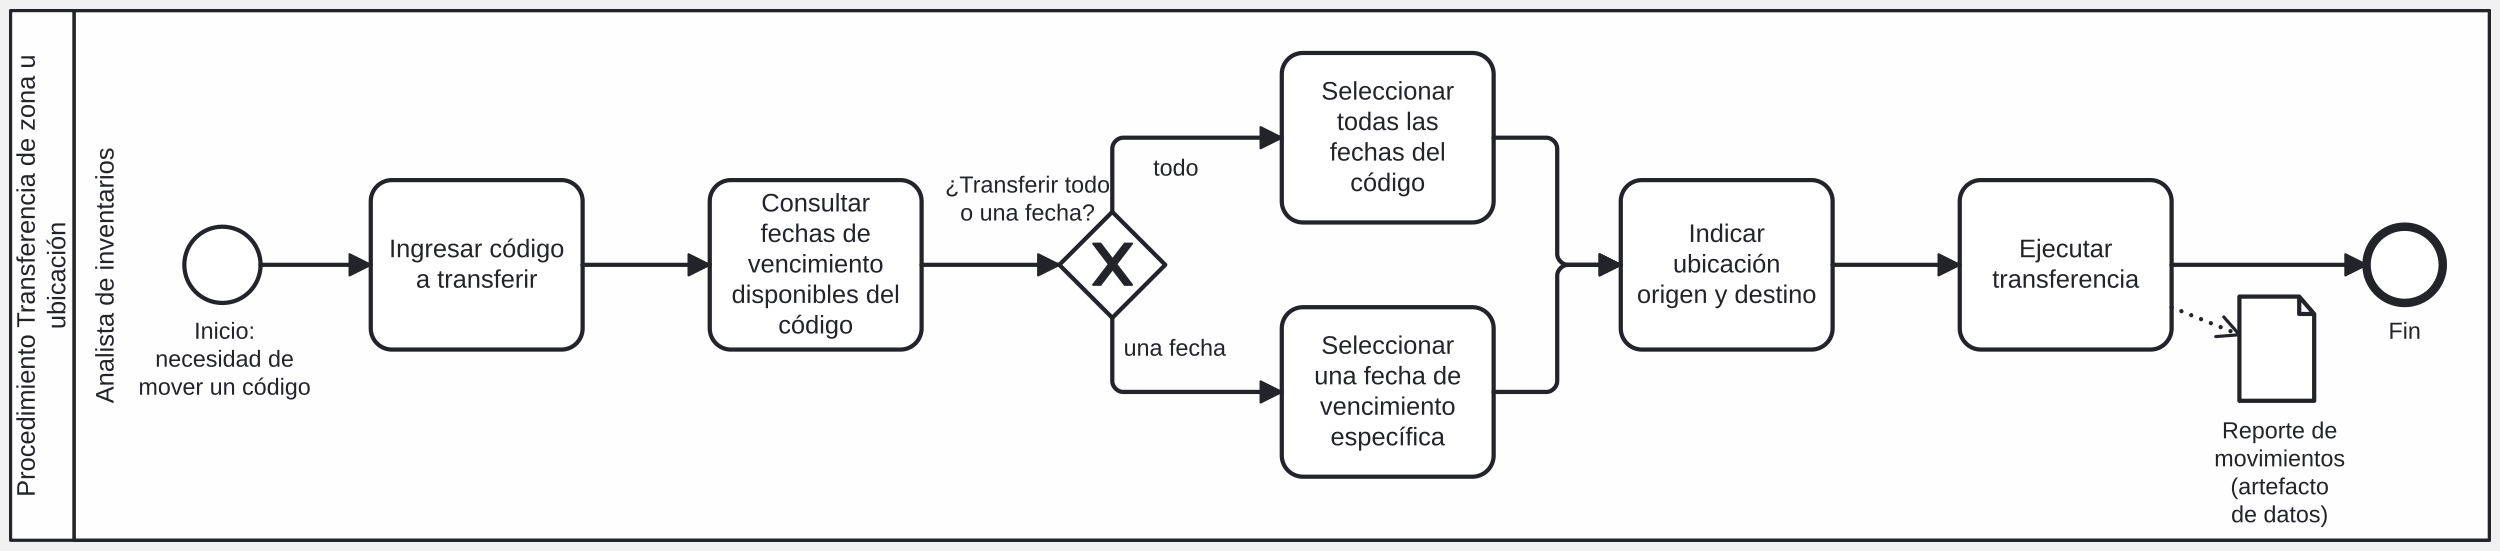
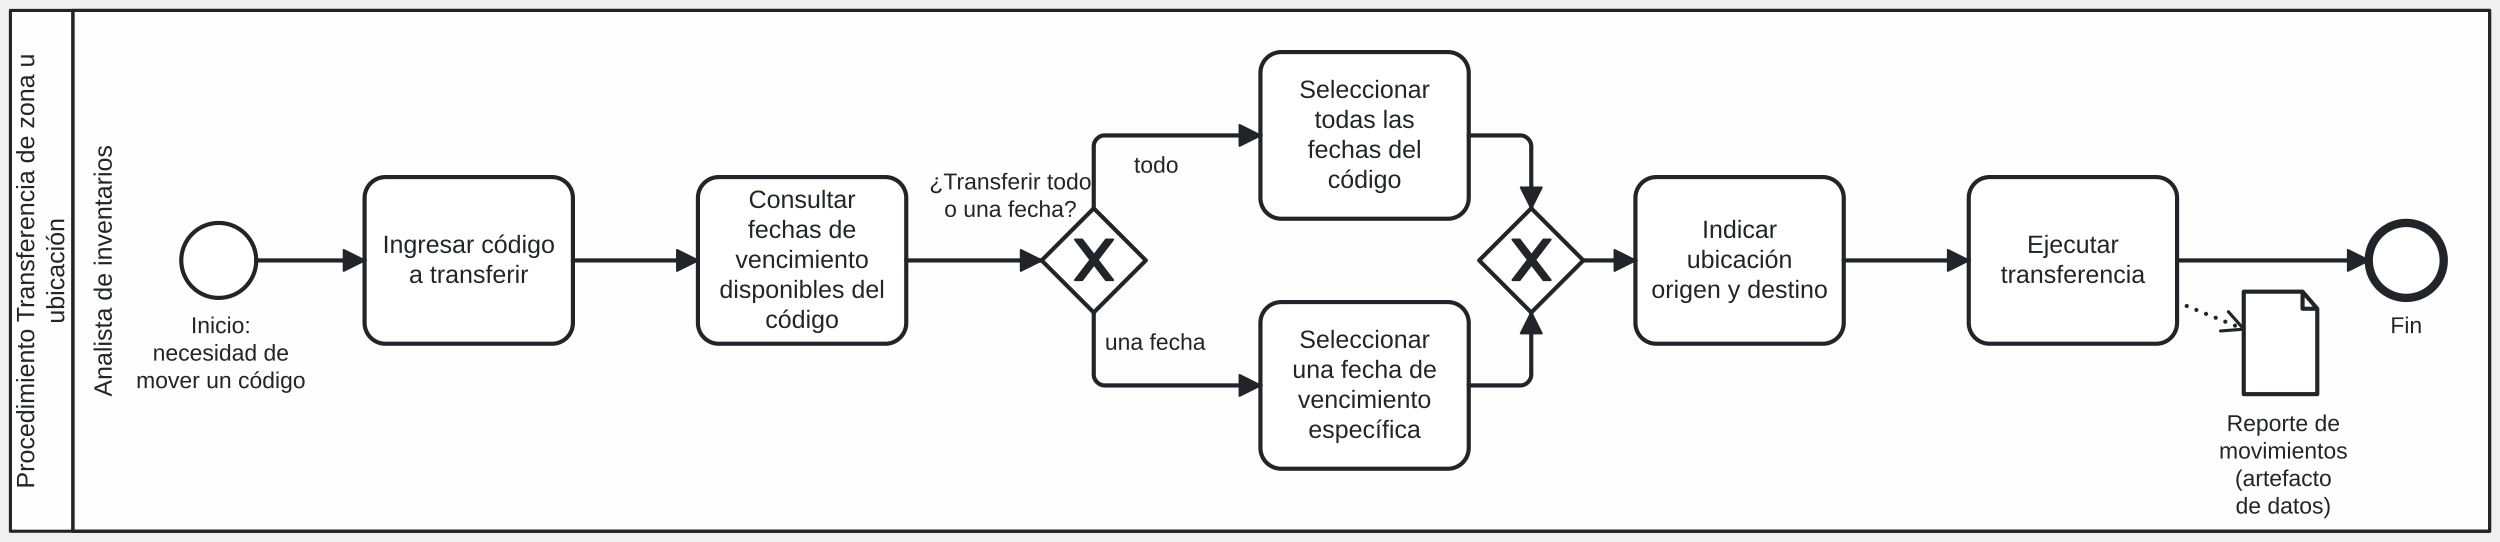
- <svg xmlns="http://www.w3.org/2000/svg" width="1180" height="260" viewBox="125 75 1180 260" version="1.1">
+ <svg xmlns="http://www.w3.org/2000/svg" width="1200" height="260" viewBox="125 75 1200 260" version="1.1">
  <defs>
-     <pattern id="djs-grid-pattern-967707" width="10" height="10" patternUnits="userSpaceOnUse">
+     <pattern id="djs-grid-pattern-592520" width="10" height="10" patternUnits="userSpaceOnUse">
      <circle cx="0.5" cy="0.5" r="0.5" style="fill: rgb(204, 204, 204);" />
    </pattern>
  </defs>
  <g class="djs-group">
    <g class="djs-element djs-shape" data-element-id="Participant_1" style="display: block;" transform="matrix(1 0 0 1 130 80)">
      <g class="djs-visual">
-         <rect x="0" y="0" width="1170" height="250" rx="0" ry="0" style="stroke-linecap: round; stroke-linejoin: round; stroke: rgb(34, 36, 42); stroke-width: 1.5px; fill: white; fill-opacity: 0.95;" />
+         <rect x="0" y="0" width="1190" height="250" rx="0" ry="0" style="stroke-linecap: round; stroke-linejoin: round; stroke: rgb(34, 36, 42); stroke-width: 1.5px; fill: white; fill-opacity: 0.95;" />
        <path style="fill: none; stroke-linecap: round; stroke-linejoin: round; stroke: rgb(34, 36, 42); stroke-width: 1.5px;" d="M30,0L30,250" />
        <text lineHeight="1.2" class="djs-label" style="font-family: Arial, sans-serif; font-size: 12px; font-weight: normal; fill: rgb(34, 36, 42);" transform="matrix(-1.83697e-16 -1 1 -1.83697e-16 0 250)">
          <tspan x="20.498" y="11.4">Procedimiento Transferencia de zona u </tspan>
          <tspan x="99.649" y="25.8">ubicación</tspan>
        </text>
      </g>
-       <rect x="-5" y="-5" rx="4" width="1180" height="260" class="djs-outline" style="fill: none;" />
-       <rect class="djs-hit djs-hit-no-move" x="0" y="0" width="1170" height="250" style="fill: none; stroke-opacity: 0; stroke: white; stroke-width: 15px;" />
-       <rect class="djs-hit djs-hit-click-stroke" x="0" y="0" width="1170" height="250" style="fill: none; stroke-opacity: 0; stroke: white; stroke-width: 15px;" />
+       <rect class="djs-hit djs-hit-no-move" x="0" y="0" width="1190" height="250" style="fill: none; stroke-opacity: 0; stroke: white; stroke-width: 15px;" />
+       <rect class="djs-hit djs-hit-click-stroke" x="0" y="0" width="1190" height="250" style="fill: none; stroke-opacity: 0; stroke: white; stroke-width: 15px;" />
      <rect class="djs-hit djs-hit-all" x="0" y="0" width="30" height="250" style="fill: none; stroke-opacity: 0; stroke: white; stroke-width: 15px;" />
+       <rect x="-5" y="-5" rx="4" width="1200" height="260" class="djs-outline" style="fill: none;" />
    </g>
    <g class="djs-children">
      <g class="djs-group">
        <g class="djs-element djs-shape" data-element-id="Lane_Analista_Inventarios" style="display: block;" transform="matrix(1 0 0 1 160 80)">
          <g class="djs-visual">
-             <rect x="0" y="0" width="1140" height="250" rx="0" ry="0" style="stroke-linecap: round; stroke-linejoin: round; stroke: rgb(34, 36, 42); stroke-width: 1.5px; fill: white; fill-opacity: 0.25;" />
+             <rect x="0" y="0" width="1160" height="250" rx="0" ry="0" style="stroke-linecap: round; stroke-linejoin: round; stroke: rgb(34, 36, 42); stroke-width: 1.5px; fill: white; fill-opacity: 0.25;" />
            <text lineHeight="1.2" class="djs-label" style="font-family: Arial, sans-serif; font-size: 12px; font-weight: normal; fill: rgb(34, 36, 42);" transform="matrix(-1.83697e-16 -1 1 -1.83697e-16 0 250)">
              <tspan x="64.631" y="18.6">Analista de inventarios</tspan>
            </text>
          </g>
-           <rect x="-5" y="-5" rx="4" width="1150" height="260" class="djs-outline" style="fill: none;" />
-           <rect class="djs-hit djs-hit-no-move" x="0" y="0" width="1140" height="250" style="fill: none; stroke-opacity: 0; stroke: white; stroke-width: 15px;" />
-           <rect class="djs-hit djs-hit-click-stroke" x="0" y="0" width="1140" height="250" style="fill: none; stroke-opacity: 0; stroke: white; stroke-width: 15px;" />
+           <rect class="djs-hit djs-hit-no-move" x="0" y="0" width="1160" height="250" style="fill: none; stroke-opacity: 0; stroke: white; stroke-width: 15px;" />
+           <rect class="djs-hit djs-hit-click-stroke" x="0" y="0" width="1160" height="250" style="fill: none; stroke-opacity: 0; stroke: white; stroke-width: 15px;" />
          <rect class="djs-hit djs-hit-all" x="0" y="0" width="30" height="250" style="fill: none; stroke-opacity: 0; stroke: white; stroke-width: 15px;" />
+           <rect x="-5" y="-5" rx="4" width="1170" height="260" class="djs-outline" style="fill: none;" />
        </g>
      </g>
      <g class="djs-group">
        <g class="djs-element djs-shape" data-element-id="StartEvent_1" style="display: block;" transform="matrix(1 0 0 1 212 182)">
          <g class="djs-visual">
            <circle cx="18" cy="18" r="18" style="stroke-linecap: round; stroke-linejoin: round; stroke: rgb(34, 36, 42); stroke-width: 2px; fill: white; fill-opacity: 0.95;" />
          </g>
          <rect class="djs-hit djs-hit-all" x="0" y="0" width="36" height="36" style="fill: none; stroke-opacity: 0; stroke: white; stroke-width: 15px;" />
          <circle cx="18" cy="18" r="23" class="djs-outline" style="fill: none;" />
        </g>
      </g>
      <g class="djs-group">
        <g class="djs-element djs-shape" data-element-id="StartEvent_1_label" style="display: block;" transform="matrix(1 0 0 1 190 225)">
          <g class="djs-visual">
            <text lineHeight="1.2" class="djs-label" style="font-family: Arial, sans-serif; font-size: 11px; font-weight: normal; fill: rgb(34, 36, 42);">
              <tspan x="26.632" y="9.9">Inicio: </tspan>
              <tspan x="8.279" y="23.1">necesidad de </tspan>
              <tspan x="0.338" y="36.3">mover un código</tspan>
            </text>
          </g>
          <rect class="djs-hit djs-hit-all" x="0" y="0" width="82" height="40" style="fill: none; stroke-opacity: 0; stroke: white; stroke-width: 15px;" />
          <rect x="-5" y="-5" rx="4" width="92" height="50" class="djs-outline" style="fill: none;" />
        </g>
      </g>
      <g class="djs-group">
        <g class="djs-element djs-shape" data-element-id="Task_1" style="display: block;" transform="matrix(1 0 0 1 300 160)">
          <g class="djs-visual">
            <rect x="0" y="0" width="100" height="80" rx="10" ry="10" style="stroke-linecap: round; stroke-linejoin: round; stroke: rgb(34, 36, 42); stroke-width: 2px; fill: white; fill-opacity: 0.95;" />
            <text lineHeight="1.2" class="djs-label" style="font-family: Arial, sans-serif; font-size: 12px; font-weight: normal; fill: rgb(34, 36, 42);">
              <tspan x="8.642" y="36.4">Ingresar código </tspan>
              <tspan x="21.324" y="50.8">a transferir</tspan>
            </text>
          </g>
          <rect class="djs-hit djs-hit-all" x="0" y="0" width="100" height="80" style="fill: none; stroke-opacity: 0; stroke: white; stroke-width: 15px;" />
          <rect x="-5" y="-5" rx="14" width="110" height="90" class="djs-outline" style="fill: none;" />
        </g>
      </g>
      <g class="djs-group">
        <g class="djs-element djs-shape" data-element-id="Task_2" style="display: block;" transform="matrix(1 0 0 1 460 160)">
          <g class="djs-visual">
            <rect x="0" y="0" width="100" height="80" rx="10" ry="10" style="stroke-linecap: round; stroke-linejoin: round; stroke: rgb(34, 36, 42); stroke-width: 2px; fill: white; fill-opacity: 0.95;" />
            <text lineHeight="1.2" class="djs-label" style="font-family: Arial, sans-serif; font-size: 12px; font-weight: normal; fill: rgb(34, 36, 42);">
              <tspan x="24.321" y="14.8">Consultar </tspan>
              <tspan x="23.981" y="29.2">fechas de </tspan>
              <tspan x="17.984" y="43.6">vencimiento </tspan>
              <tspan x="10.306" y="58">disponibles del </tspan>
              <tspan x="32.319" y="72.4">código</tspan>
            </text>
          </g>
          <rect class="djs-hit djs-hit-all" x="0" y="0" width="100" height="80" style="fill: none; stroke-opacity: 0; stroke: white; stroke-width: 15px;" />
          <rect x="-5" y="-5" rx="14" width="110" height="90" class="djs-outline" style="fill: none;" />
        </g>
      </g>
      <g class="djs-group">
        <g class="djs-element djs-shape" data-element-id="Gateway_1" style="display: block;" transform="matrix(1 0 0 1 625 175)">
          <g class="djs-visual">
            <polygon points="25,0 50,25 25,50 0,25" style="stroke-linecap: round; stroke-linejoin: round; stroke: rgb(34, 36, 42); stroke-width: 2px; fill: white; fill-opacity: 0.95;" />
            <path d="m 16,15 7.429,9.714 -7.429,9.714 3.429,0 5.714,-7.464 5.714,7.464 3.429,0 -7.429,-9.714 7.429,-9.714 -3.429,0 -5.714,7.464 -5.714,-7.464 -3.429,0 z" style="fill: rgb(34, 36, 42); stroke-linecap: round; stroke-linejoin: round; stroke: rgb(34, 36, 42); stroke-width: 1px;" />
          </g>
          <rect class="djs-hit djs-hit-all" x="0" y="0" width="50" height="50" style="fill: none; stroke-opacity: 0; stroke: white; stroke-width: 15px;" />
          <rect x="2" y="2" rx="4" width="46" height="46" class="djs-outline" style="transform-box: fill-box; transform: rotate(45deg); transform-origin: center center; fill: none;" />
        </g>
      </g>
      <g class="djs-group">
+         <g class="djs-element djs-shape" data-element-id="Gateway_1_label" style="display: block;" transform="matrix(1 0 0 1 566 156)">
+           <g class="djs-visual">
+             <text lineHeight="1.2" class="djs-label" style="font-family: Arial, sans-serif; font-size: 11px; font-weight: normal; fill: rgb(34, 36, 42);">
+               <tspan x="5.081" y="9.9">¿Transferir todo </tspan>
+               <tspan x="12.195" y="23.1">o una fecha?</tspan>
+             </text>
+           </g>
+           <rect class="djs-hit djs-hit-all" x="0" y="0" width="88" height="27" style="fill: none; stroke-opacity: 0; stroke: white; stroke-width: 15px;" />
+           <rect x="-5" y="-5" rx="4" width="98" height="37" class="djs-outline" style="fill: none;" />
+         </g>
+       </g>
+       <g class="djs-group">
        <g class="djs-element djs-shape" data-element-id="Task_3" style="display: block;" transform="matrix(1 0 0 1 730 100)">
          <g class="djs-visual">
            <rect x="0" y="0" width="100" height="80" rx="10" ry="10" style="stroke-linecap: round; stroke-linejoin: round; stroke: rgb(34, 36, 42); stroke-width: 2px; fill: white; fill-opacity: 0.95;" />
            <text lineHeight="1.2" class="djs-label" style="font-family: Arial, sans-serif; font-size: 12px; font-weight: normal; fill: rgb(34, 36, 42);">
              <tspan x="18.649" y="22">Seleccionar </tspan>
              <tspan x="25.985" y="36.4">todas las </tspan>
              <tspan x="22.648" y="50.8">fechas del </tspan>
              <tspan x="32.319" y="65.2">código</tspan>
            </text>
          </g>
          <rect class="djs-hit djs-hit-all" x="0" y="0" width="100" height="80" style="fill: none; stroke-opacity: 0; stroke: white; stroke-width: 15px;" />
          <rect x="-5" y="-5" rx="14" width="110" height="90" class="djs-outline" style="fill: none;" />
        </g>
      </g>
      <g class="djs-group">
        <g class="djs-element djs-shape" data-element-id="Task_4" style="display: block;" transform="matrix(1 0 0 1 730 220)">
          <g class="djs-visual">
            <rect x="0" y="0" width="100" height="80" rx="10" ry="10" style="stroke-linecap: round; stroke-linejoin: round; stroke: rgb(34, 36, 42); stroke-width: 2px; fill: white; fill-opacity: 0.95;" />
            <text lineHeight="1.2" class="djs-label" style="font-family: Arial, sans-serif; font-size: 12px; font-weight: normal; fill: rgb(34, 36, 42);">
              <tspan x="18.649" y="22">Seleccionar </tspan>
              <tspan x="15.304" y="36.4">una fecha de </tspan>
              <tspan x="17.984" y="50.8">vencimiento </tspan>
              <tspan x="22.985" y="65.2">específica</tspan>
            </text>
          </g>
          <rect class="djs-hit djs-hit-all" x="0" y="0" width="100" height="80" style="fill: none; stroke-opacity: 0; stroke: white; stroke-width: 15px;" />
          <rect x="-5" y="-5" rx="14" width="110" height="90" class="djs-outline" style="fill: none;" />
        </g>
      </g>
      <g class="djs-group">
-         <g class="djs-element djs-shape" data-element-id="Task_5" style="display: block;" transform="matrix(1 0 0 1 890 160)">
+         <g class="djs-element djs-shape" data-element-id="Gateway_0a9llid" style="display: block;" transform="matrix(1 0 0 1 835 175)">
+           <g class="djs-visual">
+             <polygon points="25,0 50,25 25,50 0,25" style="stroke-linecap: round; stroke-linejoin: round; stroke: rgb(34, 36, 42); stroke-width: 2px; fill: white; fill-opacity: 0.95;" />
+             <path d="m 16,15 7.429,9.714 -7.429,9.714 3.429,0 5.714,-7.464 5.714,7.464 3.429,0 -7.429,-9.714 7.429,-9.714 -3.429,0 -5.714,7.464 -5.714,-7.464 -3.429,0 z" style="fill: rgb(34, 36, 42); stroke-linecap: round; stroke-linejoin: round; stroke: rgb(34, 36, 42); stroke-width: 1px;" />
+           </g>
+           <rect class="djs-hit djs-hit-all" x="0" y="0" width="50" height="50" style="fill: none; stroke-opacity: 0; stroke: white; stroke-width: 15px;" />
+           <rect x="2" y="2" rx="4" width="46" height="46" class="djs-outline" style="transform-box: fill-box; transform: rotate(45deg); transform-origin: center center; fill: none;" />
+         </g>
+       </g>
+       <g class="djs-group">
+         <g class="djs-element djs-shape" data-element-id="Task_5" style="display: block;" transform="matrix(1 0 0 1 910 160)">
          <g class="djs-visual">
            <rect x="0" y="0" width="100" height="80" rx="10" ry="10" style="stroke-linecap: round; stroke-linejoin: round; stroke: rgb(34, 36, 42); stroke-width: 2px; fill: white; fill-opacity: 0.95;" />
            <text lineHeight="1.2" class="djs-label" style="font-family: Arial, sans-serif; font-size: 12px; font-weight: normal; fill: rgb(34, 36, 42);">
              <tspan x="31.991" y="29.2">Indicar </tspan>
              <tspan x="24.649" y="43.6">ubicación </tspan>
              <tspan x="7.64" y="58">origen y destino</tspan>
            </text>
          </g>
          <rect class="djs-hit djs-hit-all" x="0" y="0" width="100" height="80" style="fill: none; stroke-opacity: 0; stroke: white; stroke-width: 15px;" />
          <rect x="-5" y="-5" rx="14" width="110" height="90" class="djs-outline" style="fill: none;" />
        </g>
      </g>
      <g class="djs-group">
-         <g class="djs-element djs-shape" data-element-id="Task_6" style="display: block;" transform="matrix(1 0 0 1 1050 160)">
+         <g class="djs-element djs-shape" data-element-id="Task_6" style="display: block;" transform="matrix(1 0 0 1 1070 160)">
          <g class="djs-visual">
            <rect x="0" y="0" width="100" height="80" rx="10" ry="10" style="stroke-linecap: round; stroke-linejoin: round; stroke: rgb(34, 36, 42); stroke-width: 2px; fill: white; fill-opacity: 0.95;" />
            <text lineHeight="1.2" class="djs-label" style="font-family: Arial, sans-serif; font-size: 12px; font-weight: normal; fill: rgb(34, 36, 42);">
              <tspan x="27.989" y="36.4">Ejecutar </tspan>
              <tspan x="15.315" y="50.8">transferencia</tspan>
            </text>
          </g>
          <rect class="djs-hit djs-hit-all" x="0" y="0" width="100" height="80" style="fill: none; stroke-opacity: 0; stroke: white; stroke-width: 15px;" />
          <rect x="-5" y="-5" rx="14" width="110" height="90" class="djs-outline" style="fill: none;" />
        </g>
      </g>
      <g class="djs-group">
-         <g class="djs-element djs-shape" data-element-id="EndEvent_1" style="display: block;" transform="matrix(1 0 0 1 1242 182)">
+         <g class="djs-element djs-shape" data-element-id="EndEvent_1" style="display: block;" transform="matrix(1 0 0 1 1262 182)">
          <g class="djs-visual">
            <circle cx="18" cy="18" r="18" style="stroke-linecap: round; stroke-linejoin: round; stroke: rgb(34, 36, 42); stroke-width: 4px; fill: white; fill-opacity: 0.95;" />
          </g>
          <rect class="djs-hit djs-hit-all" x="0" y="0" width="36" height="36" style="fill: none; stroke-opacity: 0; stroke: white; stroke-width: 15px;" />
          <circle cx="18" cy="18" r="24" class="djs-outline" style="fill: none;" />
        </g>
      </g>
      <g class="djs-group">
-         <g class="djs-element djs-shape" data-element-id="DataObjectReference_1" style="display: block;" transform="matrix(1 0 0 1 1182 215)">
+         <g class="djs-element djs-shape" data-element-id="EndEvent_1_label" style="display: block;" transform="matrix(1 0 0 1 1272 225)">
+           <g class="djs-visual">
+             <text lineHeight="1.2" class="djs-label" style="font-family: Arial, sans-serif; font-size: 11px; font-weight: normal; fill: rgb(34, 36, 42);">
+               <tspan x="0.36" y="9.9">Fin</tspan>
+             </text>
+           </g>
+           <rect class="djs-hit djs-hit-all" x="0" y="0" width="16" height="14" style="fill: none; stroke-opacity: 0; stroke: white; stroke-width: 15px;" />
+           <rect x="-5" y="-5" rx="4" width="26" height="24" class="djs-outline" style="fill: none;" />
+         </g>
+       </g>
+       <g class="djs-group">
+         <g class="djs-element djs-shape" data-element-id="DataObjectReference_1" style="display: block;" transform="matrix(1 0 0 1 1202 215)">
          <g class="djs-visual">
            <path d="m 0,0 28.235,0 7.059,8.197 0,40.984 -35.294,0 0,-49.18 28.235,0 0,8.197 7.059,0" style="fill: white; stroke-linecap: round; stroke-linejoin: round; stroke: rgb(34, 36, 42); stroke-width: 2px; fill-opacity: 0.95;" />
          </g>
          <rect class="djs-hit djs-hit-all" x="0" y="0" width="36" height="50" style="fill: none; stroke-opacity: 0; stroke: white; stroke-width: 15px;" />
          <path d="M44.765 11.326L36.989 2.641C36.045 1.586 34.565 0.989 33.19 0.989H5.987C3.227 0.989 0.99 3.349 0.99 6.26V55.023C0.99 57.935 3.227 60.295 5.987 60.295H40.966C43.726 60.295 45.963 57.935 45.963 55.023V14.946C45.963 13.6 45.641 12.305 44.765 11.326Z" transform="translate(-6, -6)" class="djs-outline" style="stroke-width: 2px; fill: none;" />
        </g>
      </g>
      <g class="djs-group">
+         <g class="djs-element djs-shape" data-element-id="DataObjectReference_1_label" style="display: block;" transform="matrix(1 0 0 1 1190 272)">
+           <g class="djs-visual">
+             <text lineHeight="1.2" class="djs-label" style="font-family: Arial, sans-serif; font-size: 11px; font-weight: normal; fill: rgb(34, 36, 42);">
+               <tspan x="3.787" y="9.9">Reporte de </tspan>
+               <tspan x="0.13" y="23.1">movimientos </tspan>
+               <tspan x="7.767" y="36.3">(artefacto </tspan>
+               <tspan x="8.068" y="49.5">de datos)</tspan>
+             </text>
+           </g>
+           <rect class="djs-hit djs-hit-all" x="0" y="0" width="62" height="53" style="fill: none; stroke-opacity: 0; stroke: white; stroke-width: 15px;" />
+           <rect x="-5" y="-5" rx="4" width="72" height="63" class="djs-outline" style="fill: none;" />
+         </g>
+       </g>
+       <g class="djs-group">
        <g class="djs-element djs-connection" data-element-id="Flow_1" style="display: block;">
          <g class="djs-visual">
            <defs>
-               <marker id="marker-c8p4w2eou7smbw3jfm4k45ytb" viewBox="0 0 20 20" refX="11" refY="10" markerWidth="10" markerHeight="10" orient="auto">
-                 <path d="M 1 5 L 11 10 L 1 15 Z" style="stroke-linecap: round; stroke-linejoin: round; stroke: rgb(34, 36, 42); stroke-width: 1px; fill: rgb(34, 36, 42);" />
-               </marker>
-             </defs>
-             <path data-corner-radius="5" style="fill: none; stroke-linecap: round; stroke-linejoin: round; stroke: rgb(34, 36, 42); stroke-width: 2px; marker-end: url('#marker-c8p4w2eou7smbw3jfm4k45ytb');" d="M248,200L300,200" />
+               <marker id="marker-36dgps8ci4hj4b15796l0k1oe" viewBox="0 0 20 20" refX="11" refY="10" markerWidth="10" markerHeight="10" orient="auto">
+                 <path d="M 1 5 L 11 10 L 1 15 Z" style="stroke-linecap: round; stroke-linejoin: round; stroke: rgb(34, 36, 42); stroke-width: 1px; fill: rgb(34, 36, 42);" />
+               </marker>
+             </defs>
+             <path data-corner-radius="5" style="fill: none; stroke-linecap: round; stroke-linejoin: round; stroke: rgb(34, 36, 42); stroke-width: 2px; marker-end: url('#marker-36dgps8ci4hj4b15796l0k1oe');" d="M248,200L300,200" />
          </g>
          <path d="M248,200L300,200" class="djs-hit djs-hit-stroke" style="fill: none; stroke-opacity: 0; stroke: white; stroke-width: 15px;" />
          <rect x="243" y="195" rx="4" width="62" height="10" class="djs-outline" style="fill: none;" />
        </g>
      </g>
      <g class="djs-group">
        <g class="djs-element djs-connection" data-element-id="Flow_2" style="display: block;">
          <g class="djs-visual">
            <defs>
-               <marker id="marker-8748d3eceqom7un9iibr5hlwl" viewBox="0 0 20 20" refX="11" refY="10" markerWidth="10" markerHeight="10" orient="auto">
-                 <path d="M 1 5 L 11 10 L 1 15 Z" style="stroke-linecap: round; stroke-linejoin: round; stroke: rgb(34, 36, 42); stroke-width: 1px; fill: rgb(34, 36, 42);" />
-               </marker>
-             </defs>
-             <path data-corner-radius="5" style="fill: none; stroke-linecap: round; stroke-linejoin: round; stroke: rgb(34, 36, 42); stroke-width: 2px; marker-end: url('#marker-8748d3eceqom7un9iibr5hlwl');" d="M400,200L460,200" />
+               <marker id="marker-1i01cjn2q9jrdmt38tzh6v4ex" viewBox="0 0 20 20" refX="11" refY="10" markerWidth="10" markerHeight="10" orient="auto">
+                 <path d="M 1 5 L 11 10 L 1 15 Z" style="stroke-linecap: round; stroke-linejoin: round; stroke: rgb(34, 36, 42); stroke-width: 1px; fill: rgb(34, 36, 42);" />
+               </marker>
+             </defs>
+             <path data-corner-radius="5" style="fill: none; stroke-linecap: round; stroke-linejoin: round; stroke: rgb(34, 36, 42); stroke-width: 2px; marker-end: url('#marker-1i01cjn2q9jrdmt38tzh6v4ex');" d="M400,200L460,200" />
          </g>
          <path d="M400,200L460,200" class="djs-hit djs-hit-stroke" style="fill: none; stroke-opacity: 0; stroke: white; stroke-width: 15px;" />
          <rect x="395" y="195" rx="4" width="70" height="10" class="djs-outline" style="fill: none;" />
        </g>
      </g>
      <g class="djs-group">
        <g class="djs-element djs-connection" data-element-id="Flow_3" style="display: block;">
          <g class="djs-visual">
            <defs>
-               <marker id="marker-av0vjyg4i0f7c2tp8whwq2xb6" viewBox="0 0 20 20" refX="11" refY="10" markerWidth="10" markerHeight="10" orient="auto">
-                 <path d="M 1 5 L 11 10 L 1 15 Z" style="stroke-linecap: round; stroke-linejoin: round; stroke: rgb(34, 36, 42); stroke-width: 1px; fill: rgb(34, 36, 42);" />
-               </marker>
-             </defs>
-             <path data-corner-radius="5" style="fill: none; stroke-linecap: round; stroke-linejoin: round; stroke: rgb(34, 36, 42); stroke-width: 2px; marker-end: url('#marker-av0vjyg4i0f7c2tp8whwq2xb6');" d="M560,200L625,200" />
+               <marker id="marker-0my6eiy788l7v6guxgfz3i4ip" viewBox="0 0 20 20" refX="11" refY="10" markerWidth="10" markerHeight="10" orient="auto">
+                 <path d="M 1 5 L 11 10 L 1 15 Z" style="stroke-linecap: round; stroke-linejoin: round; stroke: rgb(34, 36, 42); stroke-width: 1px; fill: rgb(34, 36, 42);" />
+               </marker>
+             </defs>
+             <path data-corner-radius="5" style="fill: none; stroke-linecap: round; stroke-linejoin: round; stroke: rgb(34, 36, 42); stroke-width: 2px; marker-end: url('#marker-0my6eiy788l7v6guxgfz3i4ip');" d="M560,200L625,200" />
          </g>
          <path d="M560,200L625,200" class="djs-hit djs-hit-stroke" style="fill: none; stroke-opacity: 0; stroke: white; stroke-width: 15px;" />
          <rect x="555" y="195" rx="4" width="75" height="10" class="djs-outline" style="fill: none;" />
        </g>
      </g>
      <g class="djs-group">
        <g class="djs-element djs-connection" data-element-id="Flow_4_todo" style="display: block;">
          <g class="djs-visual">
            <defs>
-               <marker id="marker-34tozrqzi40lec9naop6a2pz3" viewBox="0 0 20 20" refX="11" refY="10" markerWidth="10" markerHeight="10" orient="auto">
-                 <path d="M 1 5 L 11 10 L 1 15 Z" style="stroke-linecap: round; stroke-linejoin: round; stroke: rgb(34, 36, 42); stroke-width: 1px; fill: rgb(34, 36, 42);" />
-               </marker>
-             </defs>
-             <path data-corner-radius="5" style="fill: none; stroke-linecap: round; stroke-linejoin: round; stroke: rgb(34, 36, 42); stroke-width: 2px; marker-end: url('#marker-34tozrqzi40lec9naop6a2pz3');" d="M650,175L650,145C650,142.5,652.5,140,655,140L730,140" />
+               <marker id="marker-4bj938ehnnbr4n8jnz821f1ue" viewBox="0 0 20 20" refX="11" refY="10" markerWidth="10" markerHeight="10" orient="auto">
+                 <path d="M 1 5 L 11 10 L 1 15 Z" style="stroke-linecap: round; stroke-linejoin: round; stroke: rgb(34, 36, 42); stroke-width: 1px; fill: rgb(34, 36, 42);" />
+               </marker>
+             </defs>
+             <path data-corner-radius="5" style="fill: none; stroke-linecap: round; stroke-linejoin: round; stroke: rgb(34, 36, 42); stroke-width: 2px; marker-end: url('#marker-4bj938ehnnbr4n8jnz821f1ue');" d="M650,175L650,145C650,142.5,652.5,140,655,140L730,140" />
          </g>
          <path d="M650,175L650,140L730,140" class="djs-hit djs-hit-stroke" style="fill: none; stroke-opacity: 0; stroke: white; stroke-width: 15px;" />
          <rect x="645" y="135" rx="4" width="90" height="45" class="djs-outline" style="fill: none;" />
        </g>
      </g>
      <g class="djs-group">
+         <g class="djs-element djs-shape" data-element-id="Flow_4_todo_label" style="display: block;" transform="matrix(1 0 0 1 669 148)">
+           <g class="djs-visual">
+             <text lineHeight="1.2" class="djs-label" style="font-family: Arial, sans-serif; font-size: 11px; font-weight: normal; fill: rgb(34, 36, 42);">
+               <tspan x="0.295" y="9.9">todo</tspan>
+             </text>
+           </g>
+           <rect class="djs-hit djs-hit-all" x="0" y="0" width="22" height="14" style="fill: none; stroke-opacity: 0; stroke: white; stroke-width: 15px;" />
+           <rect x="-5" y="-5" rx="4" width="32" height="24" class="djs-outline" style="fill: none;" />
+         </g>
+       </g>
+       <g class="djs-group">
        <g class="djs-element djs-connection" data-element-id="Flow_5_fecha" style="display: block;">
          <g class="djs-visual">
            <defs>
-               <marker id="marker-0bmjpadyi7g092z6bdkc5pe8w" viewBox="0 0 20 20" refX="11" refY="10" markerWidth="10" markerHeight="10" orient="auto">
-                 <path d="M 1 5 L 11 10 L 1 15 Z" style="stroke-linecap: round; stroke-linejoin: round; stroke: rgb(34, 36, 42); stroke-width: 1px; fill: rgb(34, 36, 42);" />
-               </marker>
-             </defs>
-             <path data-corner-radius="5" style="fill: none; stroke-linecap: round; stroke-linejoin: round; stroke: rgb(34, 36, 42); stroke-width: 2px; marker-end: url('#marker-0bmjpadyi7g092z6bdkc5pe8w');" d="M650,225L650,255C650,257.5,652.5,260,655,260L730,260" />
+               <marker id="marker-3zygb9r9knntju3u45q4rxnk6" viewBox="0 0 20 20" refX="11" refY="10" markerWidth="10" markerHeight="10" orient="auto">
+                 <path d="M 1 5 L 11 10 L 1 15 Z" style="stroke-linecap: round; stroke-linejoin: round; stroke: rgb(34, 36, 42); stroke-width: 1px; fill: rgb(34, 36, 42);" />
+               </marker>
+             </defs>
+             <path data-corner-radius="5" style="fill: none; stroke-linecap: round; stroke-linejoin: round; stroke: rgb(34, 36, 42); stroke-width: 2px; marker-end: url('#marker-3zygb9r9knntju3u45q4rxnk6');" d="M650,225L650,255C650,257.5,652.5,260,655,260L730,260" />
          </g>
          <path d="M650,225L650,260L730,260" class="djs-hit djs-hit-stroke" style="fill: none; stroke-opacity: 0; stroke: white; stroke-width: 15px;" />
          <rect x="645" y="220" rx="4" width="90" height="45" class="djs-outline" style="fill: none;" />
        </g>
      </g>
      <g class="djs-group">
+         <g class="djs-element djs-shape" data-element-id="Flow_5_fecha_label" style="display: block;" transform="matrix(1 0 0 1 655 233)">
+           <g class="djs-visual">
+             <text lineHeight="1.2" class="djs-label" style="font-family: Arial, sans-serif; font-size: 11px; font-weight: normal; fill: rgb(34, 36, 42);">
+               <tspan x="0.341" y="9.9">una fecha</tspan>
+             </text>
+           </g>
+           <rect class="djs-hit djs-hit-all" x="0" y="0" width="49" height="14" style="fill: none; stroke-opacity: 0; stroke: white; stroke-width: 15px;" />
+           <rect x="-5" y="-5" rx="4" width="59" height="24" class="djs-outline" style="fill: none;" />
+         </g>
+       </g>
+       <g class="djs-group">
        <g class="djs-element djs-connection" data-element-id="Flow_6" style="display: block;">
          <g class="djs-visual">
            <defs>
-               <marker id="marker-a4tbm4pg02rios0ov348s7nwv" viewBox="0 0 20 20" refX="11" refY="10" markerWidth="10" markerHeight="10" orient="auto">
-                 <path d="M 1 5 L 11 10 L 1 15 Z" style="stroke-linecap: round; stroke-linejoin: round; stroke: rgb(34, 36, 42); stroke-width: 1px; fill: rgb(34, 36, 42);" />
-               </marker>
-             </defs>
-             <path data-corner-radius="5" style="fill: none; stroke-linecap: round; stroke-linejoin: round; stroke: rgb(34, 36, 42); stroke-width: 2px; marker-end: url('#marker-a4tbm4pg02rios0ov348s7nwv');" d="M830,140L855,140C857.5,140,860,142.5,860,145L860,195C860,197.5,862.5,200,865,200L890,200" />
-           </g>
-           <path d="M830,140L860,140L860,200L890,200" class="djs-hit djs-hit-stroke" style="fill: none; stroke-opacity: 0; stroke: white; stroke-width: 15px;" />
-           <rect x="825" y="135" rx="4" width="70" height="70" class="djs-outline" style="fill: none;" />
+               <marker id="marker-cwcyz6g7f66aa0yf18jinv8ra" viewBox="0 0 20 20" refX="11" refY="10" markerWidth="10" markerHeight="10" orient="auto">
+                 <path d="M 1 5 L 11 10 L 1 15 Z" style="stroke-linecap: round; stroke-linejoin: round; stroke: rgb(34, 36, 42); stroke-width: 1px; fill: rgb(34, 36, 42);" />
+               </marker>
+             </defs>
+             <path data-corner-radius="5" style="fill: none; stroke-linecap: round; stroke-linejoin: round; stroke: rgb(34, 36, 42); stroke-width: 2px; marker-end: url('#marker-cwcyz6g7f66aa0yf18jinv8ra');" d="M830,140L855,140C857.5,140,860,142.5,860,145L860,175" />
+           </g>
+           <path d="M830,140L860,140L860,175" class="djs-hit djs-hit-stroke" style="fill: none; stroke-opacity: 0; stroke: white; stroke-width: 15px;" />
+           <rect x="825" y="135" rx="4" width="40" height="45" class="djs-outline" style="fill: none;" />
        </g>
      </g>
      <g class="djs-group">
        <g class="djs-element djs-connection" data-element-id="Flow_7" style="display: block;">
          <g class="djs-visual">
            <defs>
-               <marker id="marker-1cwwzl3exn7q9r2ezjn9j0gc7" viewBox="0 0 20 20" refX="11" refY="10" markerWidth="10" markerHeight="10" orient="auto">
-                 <path d="M 1 5 L 11 10 L 1 15 Z" style="stroke-linecap: round; stroke-linejoin: round; stroke: rgb(34, 36, 42); stroke-width: 1px; fill: rgb(34, 36, 42);" />
-               </marker>
-             </defs>
-             <path data-corner-radius="5" style="fill: none; stroke-linecap: round; stroke-linejoin: round; stroke: rgb(34, 36, 42); stroke-width: 2px; marker-end: url('#marker-1cwwzl3exn7q9r2ezjn9j0gc7');" d="M830,260L855,260C857.5,260,860,257.5,860,255L860,205C860,202.5,862.5,200,865,200L890,200" />
-           </g>
-           <path d="M830,260L860,260L860,200L890,200" class="djs-hit djs-hit-stroke" style="fill: none; stroke-opacity: 0; stroke: white; stroke-width: 15px;" />
-           <rect x="825" y="195" rx="4" width="70" height="70" class="djs-outline" style="fill: none;" />
+               <marker id="marker-byshvjn1shp2jlewpimhteei9" viewBox="0 0 20 20" refX="11" refY="10" markerWidth="10" markerHeight="10" orient="auto">
+                 <path d="M 1 5 L 11 10 L 1 15 Z" style="stroke-linecap: round; stroke-linejoin: round; stroke: rgb(34, 36, 42); stroke-width: 1px; fill: rgb(34, 36, 42);" />
+               </marker>
+             </defs>
+             <path data-corner-radius="5" style="fill: none; stroke-linecap: round; stroke-linejoin: round; stroke: rgb(34, 36, 42); stroke-width: 2px; marker-end: url('#marker-byshvjn1shp2jlewpimhteei9');" d="M830,260L855,260C857.5,260,860,257.5,860,255L860,225" />
+           </g>
+           <path d="M830,260L860,260L860,225" class="djs-hit djs-hit-stroke" style="fill: none; stroke-opacity: 0; stroke: white; stroke-width: 15px;" />
+           <rect x="825" y="220" rx="4" width="40" height="45" class="djs-outline" style="fill: none;" />
+         </g>
+       </g>
+       <g class="djs-group">
+         <g class="djs-element djs-connection" data-element-id="Flow_1ot2686" style="display: block;">
+           <g class="djs-visual">
+             <defs>
+               <marker id="marker-9s27l81smhqhdgjeguh1ov21m" viewBox="0 0 20 20" refX="11" refY="10" markerWidth="10" markerHeight="10" orient="auto">
+                 <path d="M 1 5 L 11 10 L 1 15 Z" style="stroke-linecap: round; stroke-linejoin: round; stroke: rgb(34, 36, 42); stroke-width: 1px; fill: rgb(34, 36, 42);" />
+               </marker>
+             </defs>
+             <path data-corner-radius="5" style="fill: none; stroke-linecap: round; stroke-linejoin: round; stroke: rgb(34, 36, 42); stroke-width: 2px; marker-end: url('#marker-9s27l81smhqhdgjeguh1ov21m');" d="M885,200L910,200" />
+           </g>
+           <path d="M885,200L910,200" class="djs-hit djs-hit-stroke" style="fill: none; stroke-opacity: 0; stroke: white; stroke-width: 15px;" />
+           <rect x="880" y="195" rx="4" width="35" height="10" class="djs-outline" style="fill: none;" />
        </g>
      </g>
      <g class="djs-group">
        <g class="djs-element djs-connection" data-element-id="Flow_8" style="display: block;">
          <g class="djs-visual">
            <defs>
-               <marker id="marker-afkcvla5lnbg8scdl3ec06qho" viewBox="0 0 20 20" refX="11" refY="10" markerWidth="10" markerHeight="10" orient="auto">
-                 <path d="M 1 5 L 11 10 L 1 15 Z" style="stroke-linecap: round; stroke-linejoin: round; stroke: rgb(34, 36, 42); stroke-width: 1px; fill: rgb(34, 36, 42);" />
-               </marker>
-             </defs>
-             <path data-corner-radius="5" style="fill: none; stroke-linecap: round; stroke-linejoin: round; stroke: rgb(34, 36, 42); stroke-width: 2px; marker-end: url('#marker-afkcvla5lnbg8scdl3ec06qho');" d="M990,200L1050,200" />
-           </g>
-           <path d="M990,200L1050,200" class="djs-hit djs-hit-stroke" style="fill: none; stroke-opacity: 0; stroke: white; stroke-width: 15px;" />
-           <rect x="985" y="195" rx="4" width="70" height="10" class="djs-outline" style="fill: none;" />
+               <marker id="marker-ck03wkoqtf11xl9f1q55xlefp" viewBox="0 0 20 20" refX="11" refY="10" markerWidth="10" markerHeight="10" orient="auto">
+                 <path d="M 1 5 L 11 10 L 1 15 Z" style="stroke-linecap: round; stroke-linejoin: round; stroke: rgb(34, 36, 42); stroke-width: 1px; fill: rgb(34, 36, 42);" />
+               </marker>
+             </defs>
+             <path data-corner-radius="5" style="fill: none; stroke-linecap: round; stroke-linejoin: round; stroke: rgb(34, 36, 42); stroke-width: 2px; marker-end: url('#marker-ck03wkoqtf11xl9f1q55xlefp');" d="M1010,200L1070,200" />
+           </g>
+           <path d="M1010,200L1070,200" class="djs-hit djs-hit-stroke" style="fill: none; stroke-opacity: 0; stroke: white; stroke-width: 15px;" />
+           <rect x="1005" y="195" rx="4" width="70" height="10" class="djs-outline" style="fill: none;" />
        </g>
      </g>
      <g class="djs-group">
        <g class="djs-element djs-connection" data-element-id="Flow_9" style="display: block;">
          <g class="djs-visual">
            <defs>
-               <marker id="marker-5ibg61bu16jbwb6pmbdsd78oj" viewBox="0 0 20 20" refX="11" refY="10" markerWidth="10" markerHeight="10" orient="auto">
-                 <path d="M 1 5 L 11 10 L 1 15 Z" style="stroke-linecap: round; stroke-linejoin: round; stroke: rgb(34, 36, 42); stroke-width: 1px; fill: rgb(34, 36, 42);" />
-               </marker>
-             </defs>
-             <path data-corner-radius="5" style="fill: none; stroke-linecap: round; stroke-linejoin: round; stroke: rgb(34, 36, 42); stroke-width: 2px; marker-end: url('#marker-5ibg61bu16jbwb6pmbdsd78oj');" d="M1150,200L1242,200" />
-           </g>
-           <path d="M1150,200L1242,200" class="djs-hit djs-hit-stroke" style="fill: none; stroke-opacity: 0; stroke: white; stroke-width: 15px;" />
-           <rect x="1145" y="195" rx="4" width="102" height="10" class="djs-outline" style="fill: none;" />
+               <marker id="marker-eyyzhs43pdd7619zgnqyplyqc" viewBox="0 0 20 20" refX="11" refY="10" markerWidth="10" markerHeight="10" orient="auto">
+                 <path d="M 1 5 L 11 10 L 1 15 Z" style="stroke-linecap: round; stroke-linejoin: round; stroke: rgb(34, 36, 42); stroke-width: 1px; fill: rgb(34, 36, 42);" />
+               </marker>
+             </defs>
+             <path data-corner-radius="5" style="fill: none; stroke-linecap: round; stroke-linejoin: round; stroke: rgb(34, 36, 42); stroke-width: 2px; marker-end: url('#marker-eyyzhs43pdd7619zgnqyplyqc');" d="M1170,200L1262,200" />
+           </g>
+           <path d="M1170,200L1262,200" class="djs-hit djs-hit-stroke" style="fill: none; stroke-opacity: 0; stroke: white; stroke-width: 15px;" />
+           <rect x="1165" y="195" rx="4" width="102" height="10" class="djs-outline" style="fill: none;" />
        </g>
      </g>
    </g>
  </g>
  <g class="djs-group">
    <g class="djs-element djs-connection" data-element-id="DataOutputAssociation_1" style="display: block;">
      <g class="djs-visual">
        <defs>
-           <marker id="marker-881fgbejzq6zk1sjvlo28ekhx" viewBox="0 0 20 20" refX="11" refY="10" markerWidth="10" markerHeight="10" orient="auto">
+           <marker id="marker-2gppiv5zr47jh3cu2bwkc26zb" viewBox="0 0 20 20" refX="11" refY="10" markerWidth="10" markerHeight="10" orient="auto">
            <path d="M 1 5 L 11 10 L 1 15" style="fill: none; stroke-linecap: round; stroke-linejoin: round; stroke: rgb(34, 36, 42); stroke-width: 1.5px; stroke-dasharray: 10000, 1;" />
          </marker>
        </defs>
-         <path data-corner-radius="5" style="fill: none; stroke-linecap: round; stroke-linejoin: round; stroke: rgb(34, 36, 42); stroke-width: 2px; marker-end: url('#marker-881fgbejzq6zk1sjvlo28ekhx'); stroke-dasharray: 0, 5;" d="M1150,220L1182,233" />
-       </g>
-       <path d="M1150,220L1182,233" class="djs-hit djs-hit-stroke" style="fill: none; stroke-opacity: 0; stroke: white; stroke-width: 15px;" />
-       <rect x="1145" y="215" rx="4" width="42" height="23" class="djs-outline" style="fill: none;" />
-     </g>
-   </g>
-   <g class="djs-group">
-     <g class="djs-element djs-shape" data-element-id="EndEvent_1_label" style="display: block;" transform="matrix(1 0 0 1 1252 225)">
-       <g class="djs-visual">
-         <text lineHeight="1.2" class="djs-label" style="font-family: Arial, sans-serif; font-size: 11px; font-weight: normal; fill: rgb(34, 36, 42);">
-           <tspan x="0.36" y="9.9">Fin</tspan>
-         </text>
-       </g>
-       <rect class="djs-hit djs-hit-all" x="0" y="0" width="16" height="14" style="fill: none; stroke-opacity: 0; stroke: white; stroke-width: 15px;" />
-       <rect x="-5" y="-5" rx="4" width="26" height="24" class="djs-outline" style="fill: none;" />
-     </g>
-   </g>
-   <g class="djs-group">
-     <g class="djs-element djs-shape" data-element-id="DataObjectReference_1_label" style="display: block;" transform="matrix(1 0 0 1 1170 272)">
-       <g class="djs-visual">
-         <text lineHeight="1.2" class="djs-label" style="font-family: Arial, sans-serif; font-size: 11px; font-weight: normal; fill: rgb(34, 36, 42);">
-           <tspan x="3.787" y="9.9">Reporte de </tspan>
-           <tspan x="0.13" y="23.1">movimientos </tspan>
-           <tspan x="7.767" y="36.3">(artefacto </tspan>
-           <tspan x="8.068" y="49.5">de datos)</tspan>
-         </text>
-       </g>
-       <rect class="djs-hit djs-hit-all" x="0" y="0" width="62" height="53" style="fill: none; stroke-opacity: 0; stroke: white; stroke-width: 15px;" />
-       <rect x="-5" y="-5" rx="4" width="72" height="63" class="djs-outline" style="fill: none;" />
-     </g>
-   </g>
-   <g class="djs-group">
-     <g class="djs-element djs-shape" data-element-id="Gateway_1_label" style="display: block;" transform="matrix(1 0 0 1 566 156)">
-       <g class="djs-visual">
-         <text lineHeight="1.2" class="djs-label" style="font-family: Arial, sans-serif; font-size: 11px; font-weight: normal; fill: rgb(34, 36, 42);">
-           <tspan x="5.081" y="9.9">¿Transferir todo </tspan>
-           <tspan x="12.195" y="23.1">o una fecha?</tspan>
-         </text>
-       </g>
-       <rect class="djs-hit djs-hit-all" x="0" y="0" width="88" height="27" style="fill: none; stroke-opacity: 0; stroke: white; stroke-width: 15px;" />
-       <rect x="-5" y="-5" rx="4" width="98" height="37" class="djs-outline" style="fill: none;" />
-     </g>
-   </g>
-   <g class="djs-group">
-     <g class="djs-element djs-shape" data-element-id="Flow_4_todo_label" style="display: block;" transform="matrix(1 0 0 1 669 148)">
-       <g class="djs-visual">
-         <text lineHeight="1.2" class="djs-label" style="font-family: Arial, sans-serif; font-size: 11px; font-weight: normal; fill: rgb(34, 36, 42);">
-           <tspan x="0.295" y="9.9">todo</tspan>
-         </text>
-       </g>
-       <rect class="djs-hit djs-hit-all" x="0" y="0" width="22" height="14" style="fill: none; stroke-opacity: 0; stroke: white; stroke-width: 15px;" />
-       <rect x="-5" y="-5" rx="4" width="32" height="24" class="djs-outline" style="fill: none;" />
-     </g>
-   </g>
-   <g class="djs-group">
-     <g class="djs-element djs-shape" data-element-id="Flow_5_fecha_label" style="display: block;" transform="matrix(1 0 0 1 655 233)">
-       <g class="djs-visual">
-         <text lineHeight="1.2" class="djs-label" style="font-family: Arial, sans-serif; font-size: 11px; font-weight: normal; fill: rgb(34, 36, 42);">
-           <tspan x="0.341" y="9.9">una fecha</tspan>
-         </text>
-       </g>
-       <rect class="djs-hit djs-hit-all" x="0" y="0" width="49" height="14" style="fill: none; stroke-opacity: 0; stroke: white; stroke-width: 15px;" />
-       <rect x="-5" y="-5" rx="4" width="59" height="24" class="djs-outline" style="fill: none;" />
+         <path data-corner-radius="5" style="fill: none; stroke-linecap: round; stroke-linejoin: round; stroke: rgb(34, 36, 42); stroke-width: 2px; marker-end: url('#marker-2gppiv5zr47jh3cu2bwkc26zb'); stroke-dasharray: 0, 5;" d="M1170,220L1202,233" />
+       </g>
+       <path d="M1170,220L1202,233" class="djs-hit djs-hit-stroke" style="fill: none; stroke-opacity: 0; stroke: white; stroke-width: 15px;" />
+       <rect x="1165" y="215" rx="4" width="42" height="23" class="djs-outline" style="fill: none;" />
    </g>
  </g>
</svg>
